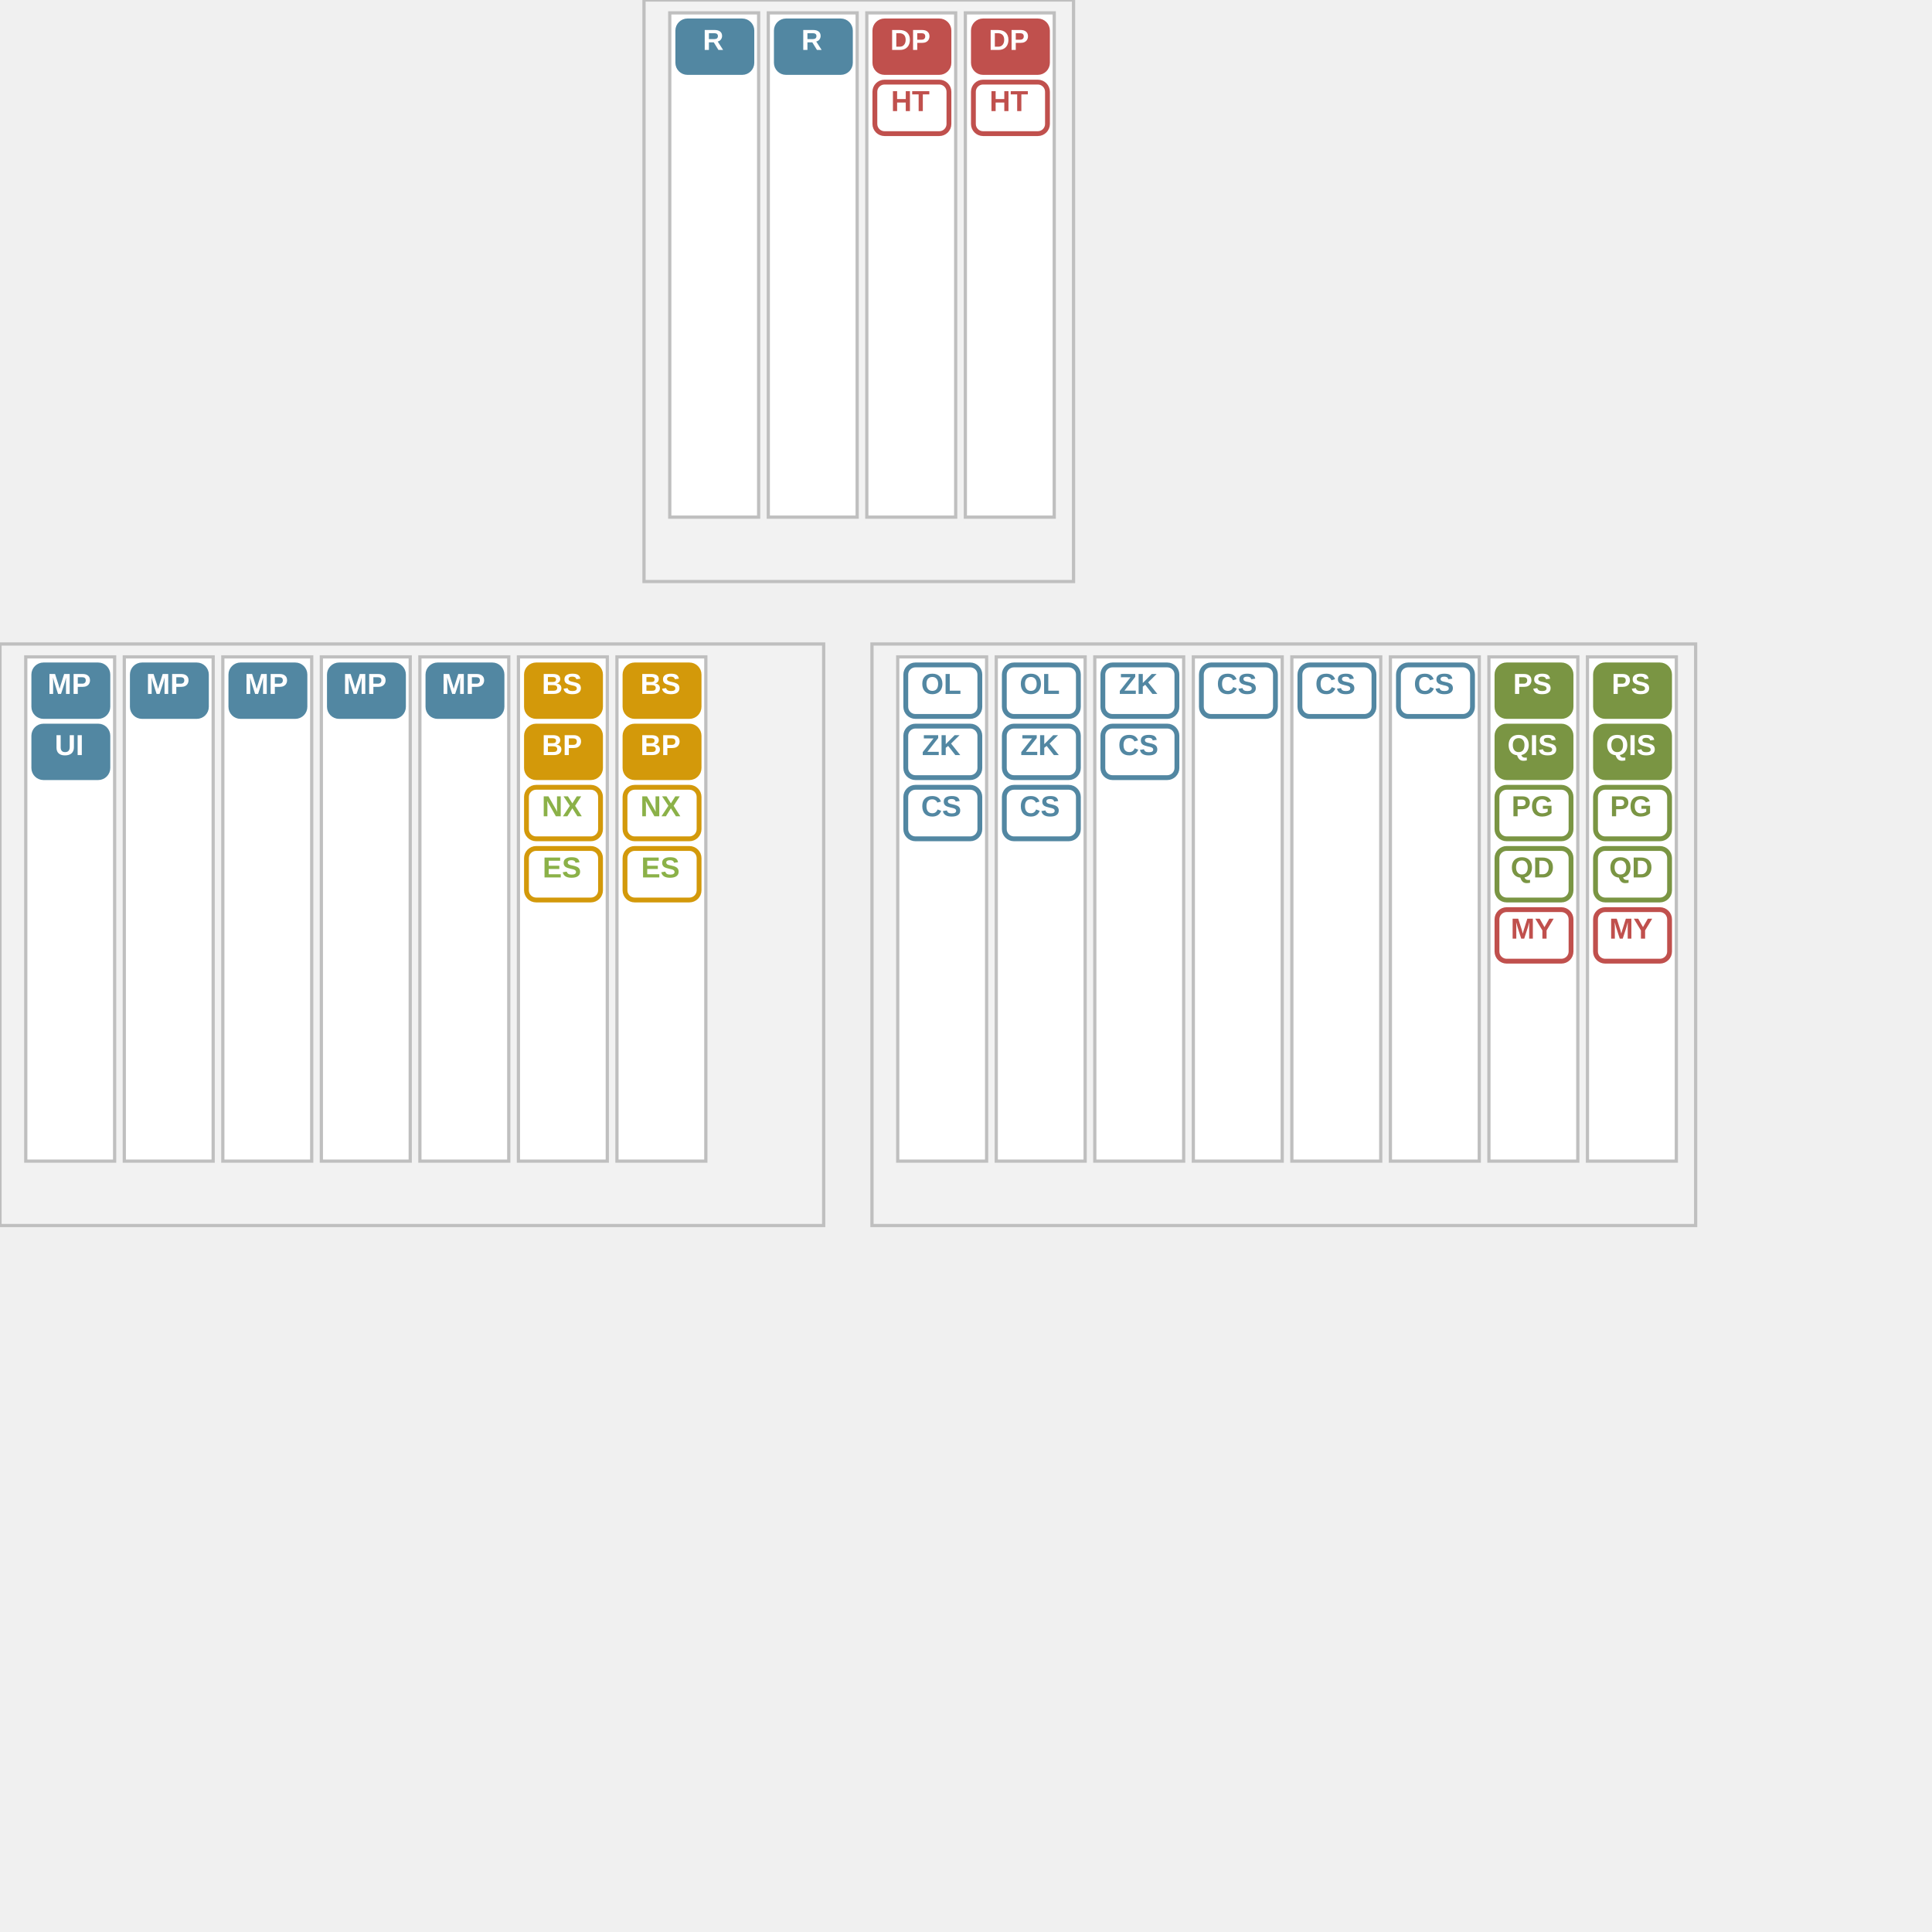
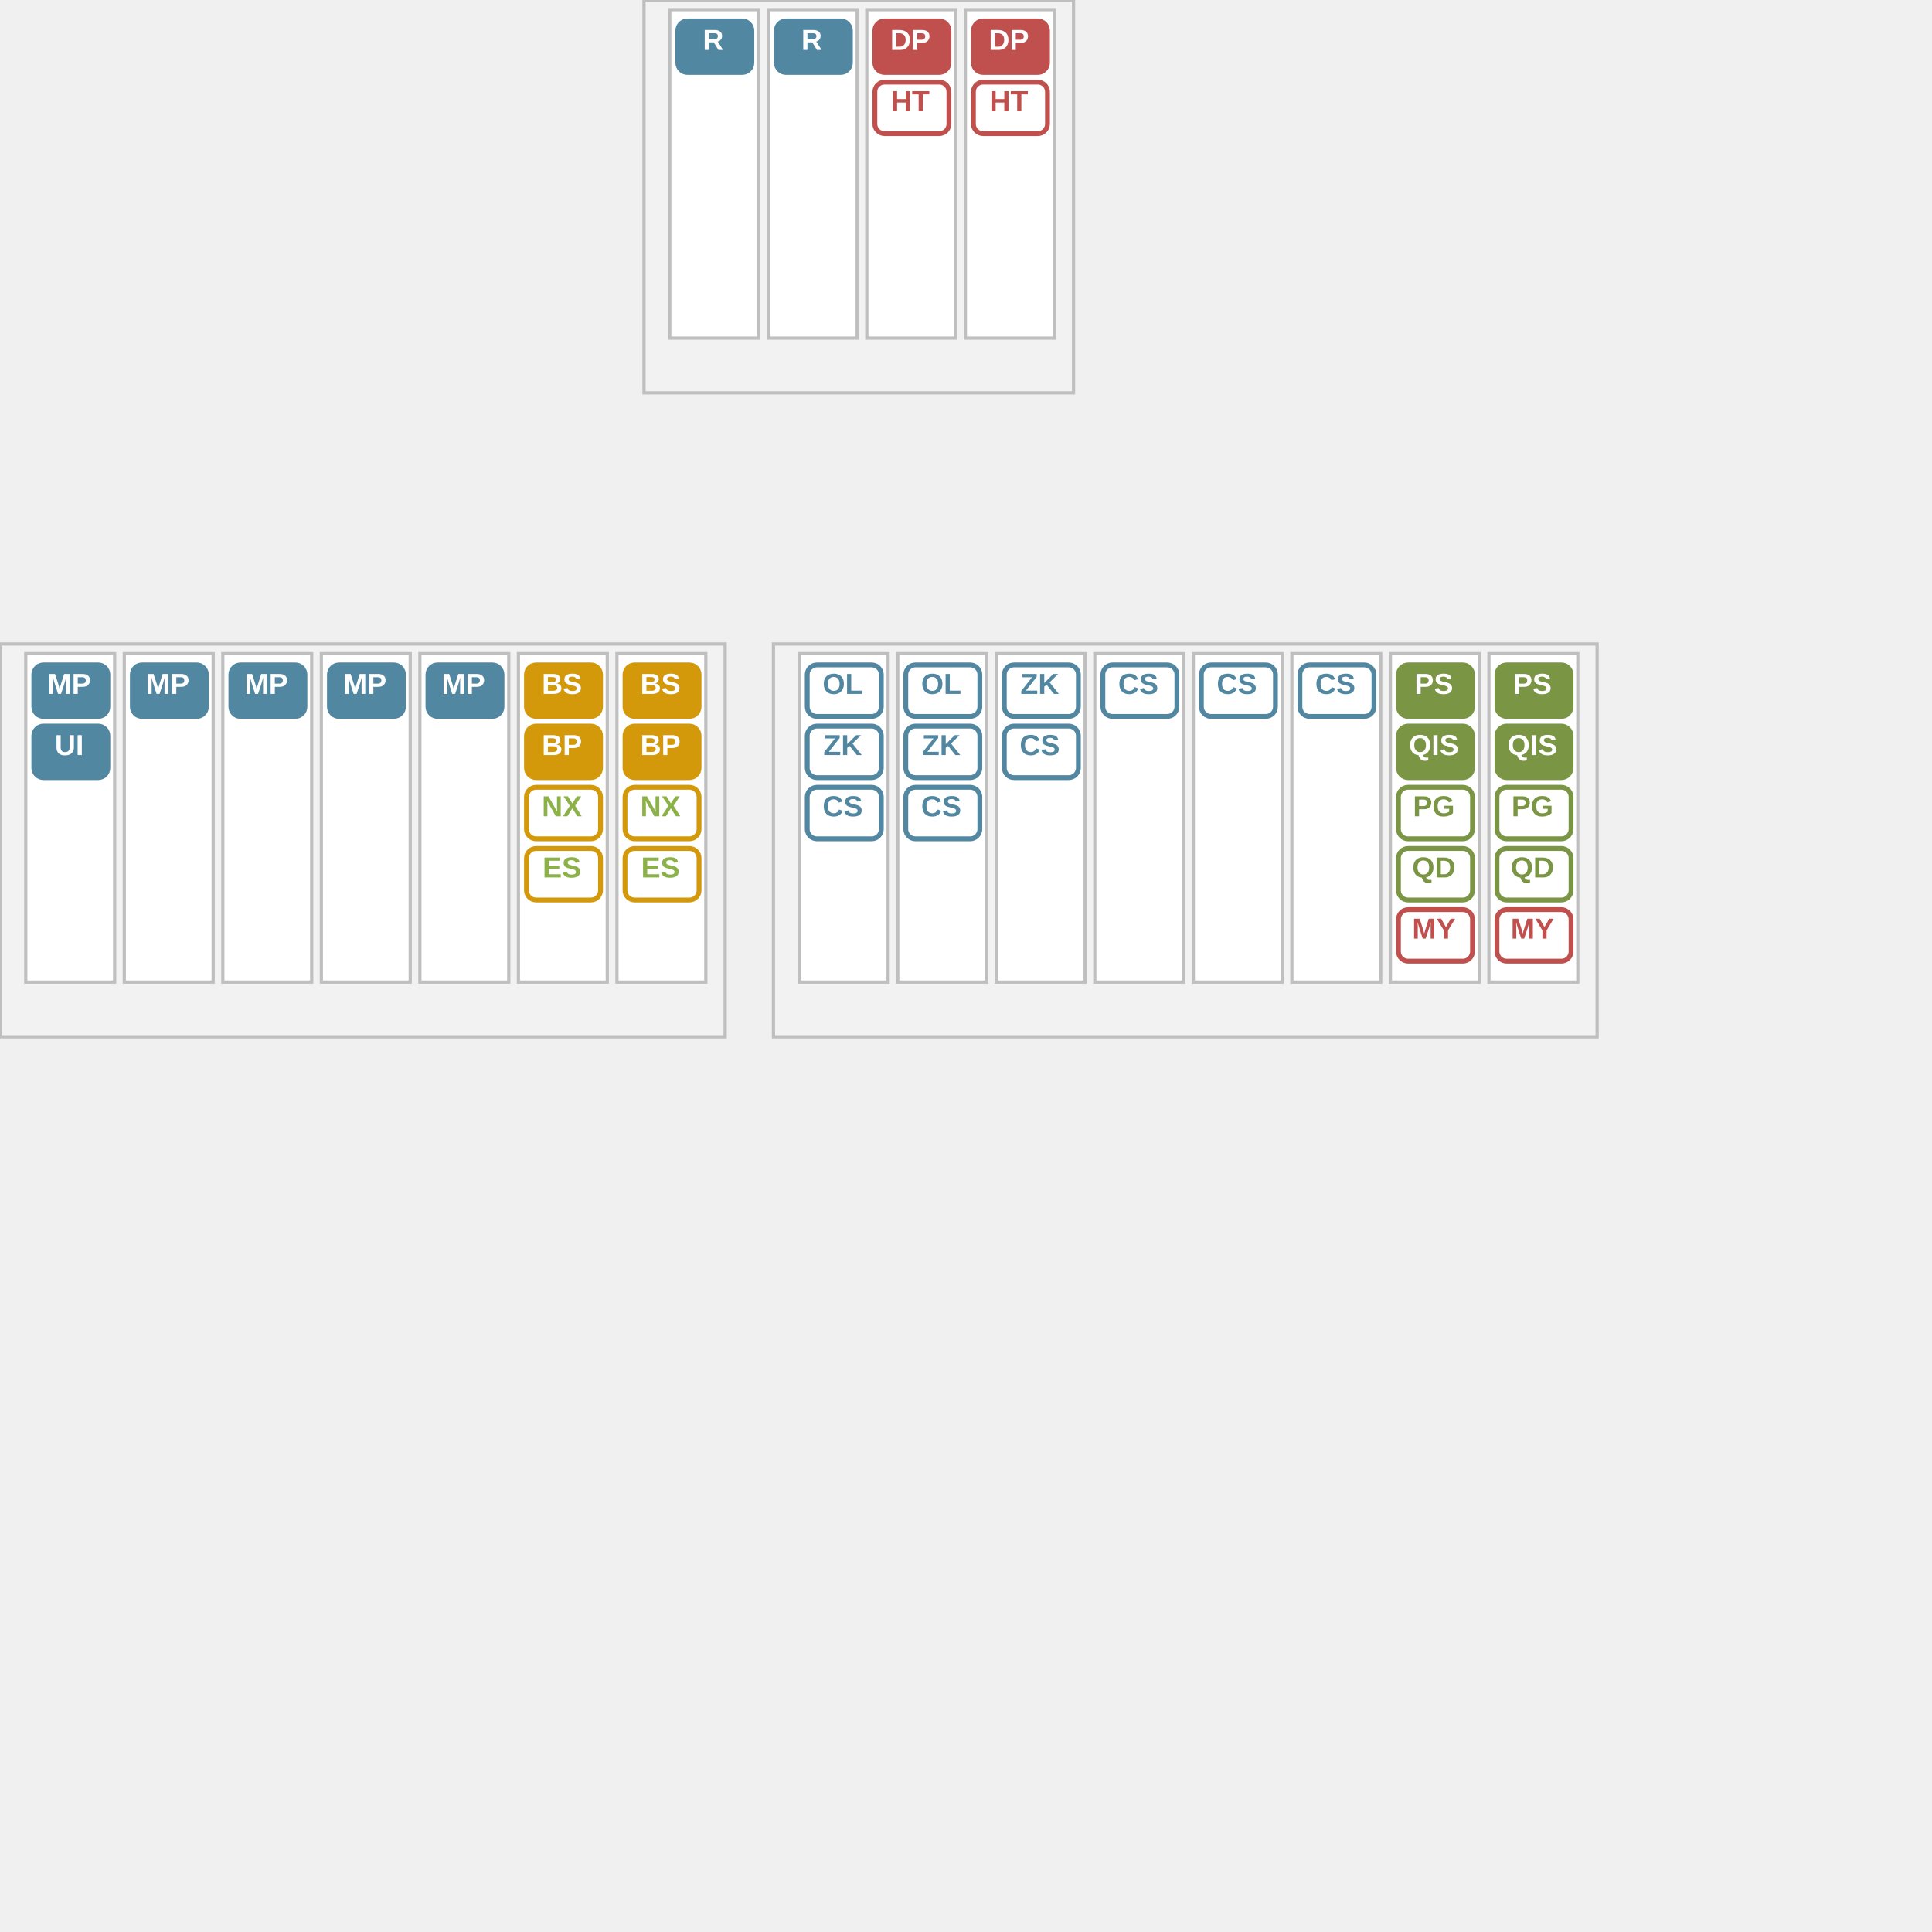
<svg xmlns="http://www.w3.org/2000/svg" xmlns:xlink="http://www.w3.org/1999/xlink" height="600" width="600" xml:space="preserve" version="1.1" id="svg2">
-   <symbol id="node">
-     <rect id="node2" x="1" y="1" width="27.6" height="156.6" style="fill:#ffffff;stroke:#bfbfbf" />
-   </symbol>
  <symbol id="struct">
    <rect id="compcs2" x="1.5" y="1.5" width="23" height="16" rx="3" style="stroke-width:1.5" />
  </symbol>
  <symbol id="ui">
    <use xlink:href="#struct" style="fill:#5287a2;stroke:#5287a2;" />
    <text id="text1488" x="12.5" y="10.5" style="font-weight:bold;font-size:9px;font-family:Arial;fill:#ffffff;" alignment-baseline="middle" text-anchor="middle">UI</text>
  </symbol>
  <symbol id="r">
    <use xlink:href="#struct" style="fill:#5287a2;stroke:#5287a2;" />
    <text id="text1488" x="12.5" y="10.5" style="font-weight:bold;font-size:9px;font-family:Arial;fill:#ffffff;" alignment-baseline="middle" text-anchor="middle">R</text>
  </symbol>
  <symbol id="mp">
    <use xlink:href="#struct" style="fill:#5287a2;stroke:#5287a2;" />
    <text id="text1488" x="12.5" y="10.5" style="font-weight:bold;font-size:9px;font-family:Arial;fill:#ffffff;" alignment-baseline="middle" text-anchor="middle">MP</text>
  </symbol>
  <symbol id="cs">
    <use xlink:href="#struct" style="fill:#ffffff;stroke:#5287a2;" />
    <text id="text1488" x="12.5" y="10.5" style="font-weight:bold;font-size:9px;font-family:Arial;fill:#5287a2;" alignment-baseline="middle" text-anchor="middle">CS</text>
  </symbol>
  <symbol id="zk">
    <use xlink:href="#struct" style="fill:#ffffff;stroke:#5287a2;" />
    <text id="text1488" x="12.5" y="10.5" style="font-weight:bold;font-size:9px;font-family:Arial;fill:#5287a2;" alignment-baseline="middle" text-anchor="middle">ZK</text>
  </symbol>
  <symbol id="ol">
    <use xlink:href="#struct" style="fill:#ffffff;stroke:#5287a2;" />
    <text id="text1488" x="12.5" y="10.5" style="font-weight:bold;font-size:9px;font-family:Arial;fill:#5287a2;" alignment-baseline="middle" text-anchor="middle">OL</text>
  </symbol>
  <symbol id="bp">
    <use xlink:href="#struct" style="fill:#d3990a;stroke:#d3990a;" />
    <text id="text1488" x="12.5" y="10.5" style="font-weight:bold;font-size:9px;font-family:Arial;fill:#ffffff;" alignment-baseline="middle" text-anchor="middle">BP</text>
  </symbol>
  <symbol id="bs">
    <use xlink:href="#struct" style="fill:#d3990a;stroke:#d3990a;" />
    <text id="text1488" x="12.5" y="10.5" style="font-weight:bold;font-size:9px;font-family:Arial;fill:#ffffff;" alignment-baseline="middle" text-anchor="middle">BS</text>
  </symbol>
  <symbol id="nx">
    <use xlink:href="#struct" style="fill:#ffffff;stroke:#d3990a;" />
    <text id="text1488" x="12.5" y="10.5" style="font-weight:bold;font-size:9px;font-family:Arial;fill:#8bb148;" alignment-baseline="middle" text-anchor="middle">NX</text>
  </symbol>
  <symbol id="tc">
    <use xlink:href="#struct" style="fill:#ffffff;stroke:#d3990a;" />
    <text id="text1488" x="12.5" y="10.5" style="font-weight:bold;font-size:9px;font-family:Arial;fill:#8bb148;" alignment-baseline="middle" text-anchor="middle">TC</text>
  </symbol>
  <symbol id="es">
    <use xlink:href="#struct" style="fill:#ffffff;stroke:#d3990a;" />
    <text id="text1488" x="12.5" y="10.5" style="font-weight:bold;font-size:9px;font-family:Arial;fill:#8bb148;" alignment-baseline="middle" text-anchor="middle">ES</text>
  </symbol>
  <symbol id="ps">
    <use xlink:href="#struct" style="fill:#7a9543;stroke:#7a9543;" />
    <text id="text1488" x="12.5" y="10.5" style="font-weight:bold;font-size:9px;font-family:Arial;fill:#ffffff;" alignment-baseline="middle" text-anchor="middle">PS</text>
  </symbol>
  <symbol id="qis">
    <use xlink:href="#struct" style="fill:#7a9543;stroke:#7a9543;" />
    <text id="text1488" x="12.5" y="10.5" style="font-weight:bold;font-size:9px;font-family:Arial;fill:#ffffff;" alignment-baseline="middle" text-anchor="middle">QIS</text>
  </symbol>
  <symbol id="qd">
    <use xlink:href="#struct" style="fill:#ffffff;stroke:#7a9543;" />
    <text id="text1488" x="12.5" y="10.5" style="font-weight:bold;font-size:9px;font-family:Arial;fill:#7a9543;" alignment-baseline="middle" text-anchor="middle">QD</text>
  </symbol>
  <symbol id="pg">
    <use xlink:href="#struct" style="fill:#ffffff;stroke:#7a9543;" />
    <text id="text1488" x="12.5" y="10.5" style="font-weight:bold;font-size:9px;font-family:Arial;fill:#7a9543;" alignment-baseline="middle" text-anchor="middle">PG</text>
  </symbol>
+   <symbol id="pgm">
+     <use xlink:href="#struct" style="fill:#ffffff;stroke:#7a9543;" />
+     <text id="text1488" x="12.5" y="10.5" style="font-weight:bold;font-size:9px;font-family:Arial;fill:#7a9543;" alignment-baseline="middle" text-anchor="middle">PGm</text>
+   </symbol>
+   <symbol id="pgs">
+     <use xlink:href="#struct" style="fill:#ffffff;stroke:#7a9543;" />
+     <text id="text1488" x="12.5" y="10.5" style="font-weight:bold;font-size:9px;font-family:Arial;fill:#7a9543;" alignment-baseline="middle" text-anchor="middle">PGs</text>
+   </symbol>
  <symbol id="dp">
    <use xlink:href="#struct" style="fill:#c0504d;stroke:#c0504d;" />
    <text id="text1488" x="12.5" y="10.5" style="font-weight:bold;font-size:9px;font-family:Arial;fill:#ffffff;" alignment-baseline="middle" text-anchor="middle">DP</text>
  </symbol>
  <symbol id="ht">
    <use xlink:href="#struct" style="fill:#ffffff;stroke:#c0504d;" />
    <text id="text1488" x="12.5" y="10.5" style="font-weight:bold;font-size:9px;font-family:Arial;fill:#c0504d;" alignment-baseline="middle" text-anchor="middle">HT</text>
  </symbol>
  <symbol id="my">
    <use xlink:href="#struct" style="fill:#ffffff;stroke:#c0504d;" />
    <text id="text1488" x="12.5" y="10.5" style="font-weight:bold;font-size:9px;font-family:Arial;fill:#c0504d;" alignment-baseline="middle" text-anchor="middle">MY</text>
  </symbol>
  <symbol id="no">
    <use xlink:href="#struct" style="fill:#ffffff;stroke:#fb2b08;" />
    <text id="text1488" x="12.5" y="10.5" style="font-weight:bold;font-size:9px;font-family:Arial;fill:#fb2b08;" alignment-baseline="middle" text-anchor="middle">No</text>
  </symbol>
-   <rect id="subnet1" x="200" y="0" width="133.4" height="180.6" style="fill:#f2f2f2;stroke:#bfbfbf" />
-   <use id="node1" xlink:href="#node" x="207" y="3" />
+   <rect id="subnet1" x="200" y="0" width="133.4" height="122" style="fill:#f2f2f2;stroke:#bfbfbf" />
+   <rect id="node1" x="208" y="3" width="27.6" height="102" style="fill:#ffffff;stroke:#bfbfbf" />
  <use xlink:href="#r" x="209" y="5" />
-   <use id="node2" xlink:href="#node" x="237.6" y="3" />
+   <rect id="node2" x="238.6" y="3" width="27.6" height="102" style="fill:#ffffff;stroke:#bfbfbf" />
  <use xlink:href="#r" x="239.6" y="5" />
-   <use id="node8" xlink:href="#node" x="268.2" y="3" />
+   <rect id="node8" x="269.2" y="3" width="27.6" height="102" style="fill:#ffffff;stroke:#bfbfbf" />
  <use xlink:href="#dp" x="270.2" y="5" />
  <use xlink:href="#ht" x="270.2" y="24" />
-   <use id="node9" xlink:href="#node" x="298.8" y="3" />
+   <rect id="node9" x="299.8" y="3" width="27.6" height="102" style="fill:#ffffff;stroke:#bfbfbf" />
  <use xlink:href="#dp" x="300.8" y="5" />
  <use xlink:href="#ht" x="300.8" y="24" />
-   <rect id="subnet1" x="0" y="200" width="255.8" height="180.6" style="fill:#f2f2f2;stroke:#bfbfbf" />
-   <use id="node3" xlink:href="#node" x="7" y="203" />
+   <rect id="subnet1" x="0" y="200" width="225.2" height="122" style="fill:#f2f2f2;stroke:#bfbfbf" />
+   <rect id="node3" x="8" y="203" width="27.6" height="102" style="fill:#ffffff;stroke:#bfbfbf" />
  <use xlink:href="#mp" x="9" y="205" />
  <use xlink:href="#ui" x="9" y="224" />
  <use xlink:href="#ms" x="9" y="243" />
-   <use id="node4" xlink:href="#node" x="37.6" y="203" />
+   <rect id="node4" x="38.6" y="203" width="27.6" height="102" style="fill:#ffffff;stroke:#bfbfbf" />
  <use xlink:href="#mp" x="39.6" y="205" />
-   <use id="node5" xlink:href="#node" x="68.2" y="203" />
+   <rect id="node5" x="69.2" y="203" width="27.6" height="102" style="fill:#ffffff;stroke:#bfbfbf" />
  <use xlink:href="#mp" x="70.2" y="205" />
-   <use id="node6" xlink:href="#node" x="98.8" y="203" />
+   <rect id="node6" x="99.8" y="203" width="27.6" height="102" style="fill:#ffffff;stroke:#bfbfbf" />
  <use xlink:href="#mp" x="100.8" y="205" />
-   <use id="node7" xlink:href="#node" x="129.4" y="203" />
+   <rect id="node7" x="130.4" y="203" width="27.6" height="102" style="fill:#ffffff;stroke:#bfbfbf" />
  <use xlink:href="#mp" x="131.4" y="205" />
-   <use id="node10" xlink:href="#node" x="160" y="203" />
+   <rect id="node10" x="161" y="203" width="27.6" height="102" style="fill:#ffffff;stroke:#bfbfbf" />
  <use xlink:href="#bs" x="162" y="205" />
  <use xlink:href="#bp" x="162" y="224" />
  <use xlink:href="#nx" x="162" y="243" />
  <use xlink:href="#es" x="162" y="262" />
-   <use id="node11" xlink:href="#node" x="190.6" y="203" />
+   <rect id="node11" x="191.6" y="203" width="27.6" height="102" style="fill:#ffffff;stroke:#bfbfbf" />
  <use xlink:href="#bs" x="192.6" y="205" />
  <use xlink:href="#bp" x="192.6" y="224" />
  <use xlink:href="#nx" x="192.6" y="243" />
  <use xlink:href="#es" x="192.6" y="262" />
-   <rect id="subnet1" x="270.8" y="200" width="255.8" height="180.6" style="fill:#f2f2f2;stroke:#bfbfbf" />
-   <use id="node12" xlink:href="#node" x="277.8" y="203" />
+   <rect id="subnet1" x="240.2" y="200" width="255.8" height="122" style="fill:#f2f2f2;stroke:#bfbfbf" />
+   <rect id="node12" x="248.2" y="203" width="27.6" height="102" style="fill:#ffffff;stroke:#bfbfbf" />
+   <use xlink:href="#ol" x="249.2" y="205" />
+   <use xlink:href="#zk" x="249.2" y="224" />
+   <use xlink:href="#cs" x="249.2" y="243" />
+   <rect id="node13" x="278.8" y="203" width="27.6" height="102" style="fill:#ffffff;stroke:#bfbfbf" />
  <use xlink:href="#ol" x="279.8" y="205" />
  <use xlink:href="#zk" x="279.8" y="224" />
  <use xlink:href="#cs" x="279.8" y="243" />
-   <use id="node13" xlink:href="#node" x="308.4" y="203" />
-   <use xlink:href="#ol" x="310.4" y="205" />
-   <use xlink:href="#zk" x="310.4" y="224" />
-   <use xlink:href="#cs" x="310.4" y="243" />
-   <use id="node14" xlink:href="#node" x="339" y="203" />
-   <use xlink:href="#zk" x="341" y="205" />
-   <use xlink:href="#cs" x="341" y="224" />
-   <use id="node15" xlink:href="#node" x="369.6" y="203" />
+   <rect id="node14" x="309.4" y="203" width="27.6" height="102" style="fill:#ffffff;stroke:#bfbfbf" />
+   <use xlink:href="#zk" x="310.4" y="205" />
+   <use xlink:href="#cs" x="310.4" y="224" />
+   <rect id="node15" x="340" y="203" width="27.6" height="102" style="fill:#ffffff;stroke:#bfbfbf" />
+   <use xlink:href="#cs" x="341" y="205" />
+   <rect id="node16" x="370.6" y="203" width="27.6" height="102" style="fill:#ffffff;stroke:#bfbfbf" />
  <use xlink:href="#cs" x="371.6" y="205" />
-   <use id="node16" xlink:href="#node" x="400.2" y="203" />
+   <rect id="node17" x="401.2" y="203" width="27.6" height="102" style="fill:#ffffff;stroke:#bfbfbf" />
  <use xlink:href="#cs" x="402.2" y="205" />
-   <use id="node17" xlink:href="#node" x="430.8" y="203" />
-   <use xlink:href="#cs" x="432.8" y="205" />
-   <use id="node18" xlink:href="#node" x="461.4" y="203" />
+   <rect id="node18" x="431.8" y="203" width="27.6" height="102" style="fill:#ffffff;stroke:#bfbfbf" />
+   <use xlink:href="#ps" x="432.8" y="205" />
+   <use xlink:href="#qis" x="432.8" y="224" />
+   <use xlink:href="#pg" x="432.8" y="243" />
+   <use xlink:href="#qd" x="432.8" y="262" />
+   <use xlink:href="#my" x="432.8" y="281" />
+   <rect id="node19" x="462.4" y="203" width="27.6" height="102" style="fill:#ffffff;stroke:#bfbfbf" />
  <use xlink:href="#ps" x="463.4" y="205" />
  <use xlink:href="#qis" x="463.4" y="224" />
  <use xlink:href="#pg" x="463.4" y="243" />
  <use xlink:href="#qd" x="463.4" y="262" />
  <use xlink:href="#my" x="463.4" y="281" />
-   <use id="node19" xlink:href="#node" x="492" y="203" />
-   <use xlink:href="#ps" x="494" y="205" />
-   <use xlink:href="#qis" x="494" y="224" />
-   <use xlink:href="#pg" x="494" y="243" />
-   <use xlink:href="#qd" x="494" y="262" />
-   <use xlink:href="#my" x="494" y="281" />
</svg>
